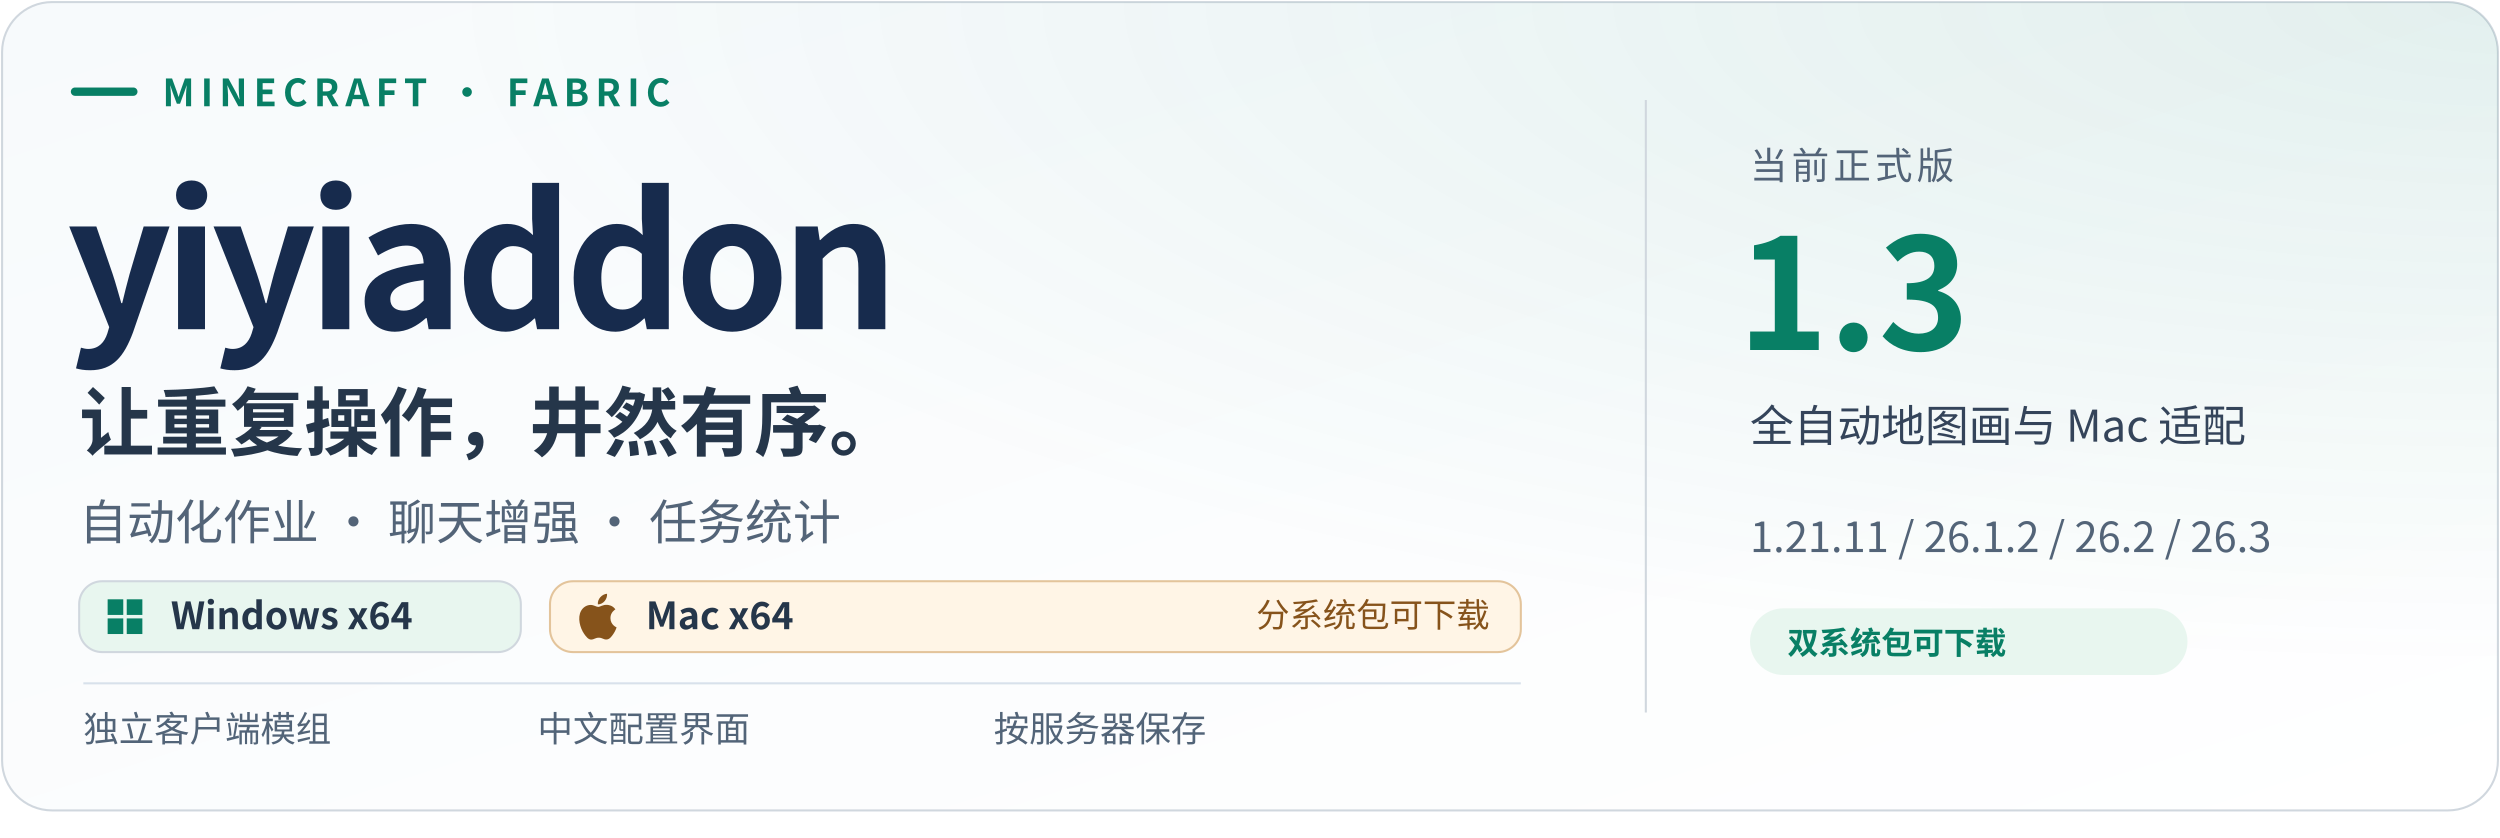
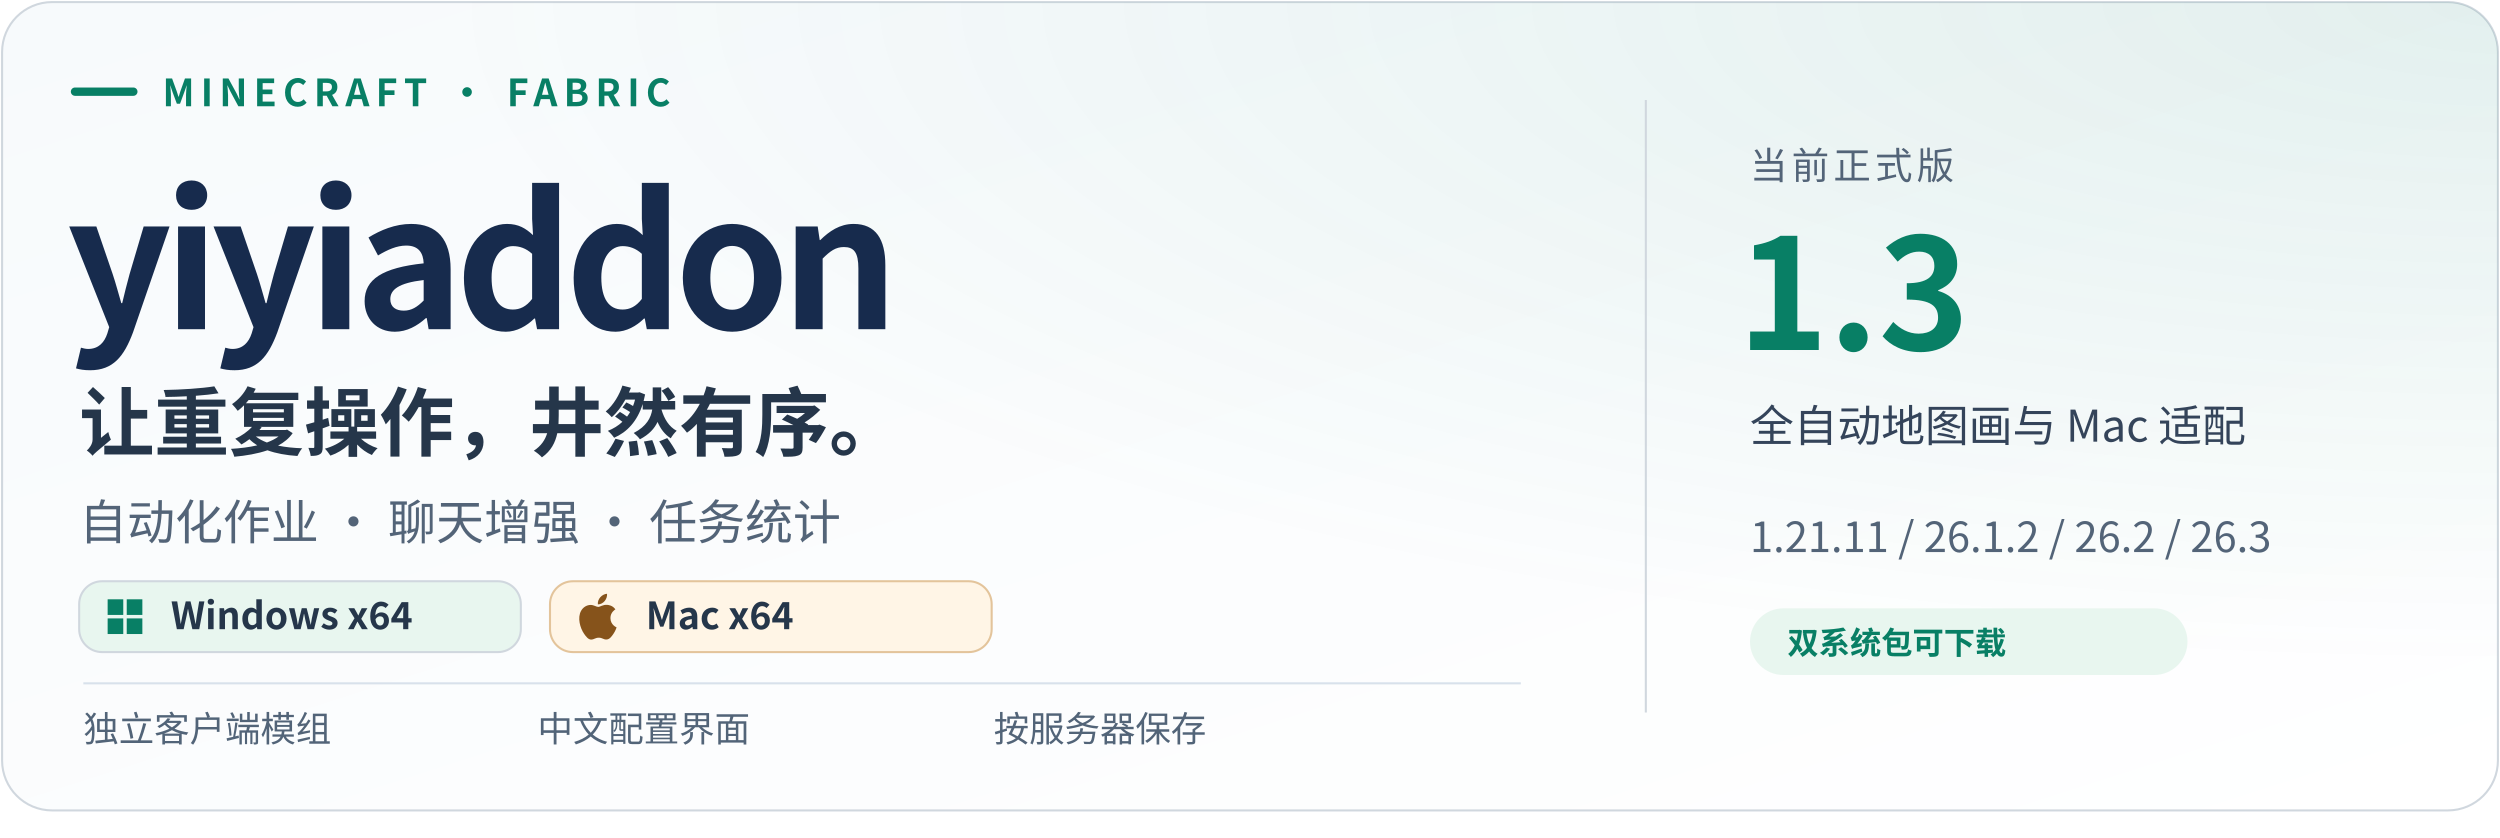
<svg xmlns="http://www.w3.org/2000/svg" width="1200" height="402" viewBox="0 0 1200 402" role="img" aria-label="yiyiaddon 1.3 · 独立 Fabric 客户端模组 · Minecraft 1.21.11 / 26.1.2 / 26.2 / 26.3 · Windows x64 正式版可下载；Mac x64（实际 ARM64） · 分系统包可下载">
  <defs>
    <linearGradient id="bg" x1="0" y1="0" x2="1" y2="1">
      <stop stop-color="#f7fafc" />
      <stop offset="1" stop-color="#ffffff" />
    </linearGradient>
    <radialGradient id="glow" cx="100%" cy="0%" r="110%">
      <stop stop-color="#087f65" stop-opacity=".10" />
      <stop offset=".75" stop-color="#087f65" stop-opacity="0" />
    </radialGradient>
    <clipPath id="round">
      <rect x="1" y="1" width="1198" height="388" rx="24" />
    </clipPath>
  </defs>
  <g font-family="Segoe UI, Microsoft YaHei, Noto Sans CJK SC, PingFang SC, Arial, sans-serif">
    <rect x="1" y="1" width="1198" height="388" rx="24" fill="url(#bg)" stroke="#d0d7de" />
    <rect x="1" y="1" width="1198" height="388" rx="24" fill="url(#glow)" />
    <path d="M36 44h28" stroke="#087f65" stroke-width="4" stroke-linecap="round" />
    <text x="78" y="51" font-size="18" fill="#087f65" font-weight="600" letter-spacing="3">MINECRAFT · FABRIC</text>
    <text x="32" y="158" font-size="88" fill="#172b4d" font-weight="700" letter-spacing="-4">yiyiaddon</text>
    <text x="38" y="216" font-size="36" fill="#25364a" font-weight="600">让重复操作，井然有序。</text>
    <text x="38" y="259" font-size="23" fill="#536478" font-weight="400">自动化作业 · 聊天增强 · 任务统计</text>
    <path d="M790 48v294" stroke="#d0d7de" />
    <text x="840" y="86" font-size="18" fill="#536478" font-weight="500" letter-spacing="2">当前正式版</text>
    <text x="834" y="168" font-size="74" fill="#087f65" font-weight="650" id="release-version">1.3</text>
    <text x="840" y="212" font-size="21" fill="#34445a" font-weight="500" id="release-title">全自动地图画与 Mac 适配</text>
    <text x="840" y="265" font-size="20" fill="#536478" font-weight="400" id="supported-games">1.21.11 / 26.1.2 / 26.2 / 26.3</text>
    <rect x="840" y="292" width="210" height="32" rx="16" fill="#e8f6ef" />
    <text x="858" y="314" font-size="15" fill="#087f65" font-weight="600">双系统包可下载</text>
    <g id="platform-badges">
      <rect x="38" y="279" width="212" height="34" rx="11" fill="#e8f6ef" stroke="#d0d7de" />
      <g transform="translate(50 286) scale(0.8333333)" fill="#087f65">
        <path d="M2 2h9v9H2zm11 0h9v9h-9zM2 13h9v9H2zm11 0h9v9h-9z" />
      </g>
      <text x="82" y="302" font-size="18" font-weight="600" fill="#25364a">Windows x64</text>
-       <rect x="264" y="279" width="466" height="34" rx="11" fill="#fff5e6" stroke="#e3c49b" />
+       <rect x="264" y="279" width="212" height="34" rx="11" fill="#fff5e6" stroke="#e3c49b" />
      <g transform="translate(276 285) scale(0.9166667)" fill="#86531b">
        <path d="M12.152 6.896c-.948 0-2.415-1.078-3.96-1.04-2.04.027-3.91 1.183-4.961 3.014-2.117 3.675-.546 9.103 1.519 12.09 1.013 1.454 2.208 3.09 3.792 3.039 1.52-.065 2.09-.987 3.935-.987 1.831 0 2.35.987 3.96.948 1.637-.026 2.676-1.48 3.676-2.948 1.156-1.688 1.636-3.325 1.662-3.415-.039-.013-3.182-1.221-3.22-4.857-.026-3.04 2.48-4.494 2.597-4.559-1.429-2.09-3.623-2.324-4.39-2.376-2-.156-3.675 1.09-4.61 1.09zM15.53 3.83c.843-1.012 1.4-2.427 1.245-3.83-1.207.052-2.662.805-3.532 1.818-.78.896-1.454 2.338-1.273 3.714 1.338.104 2.715-.688 3.559-1.701" />
      </g>
      <text x="310" y="302" font-size="18" font-weight="600" fill="#25364a">Mac x64</text>
-       <text x="715" y="301" text-anchor="end" font-size="16" fill="#86531b">分系统包可下载</text>
    </g>
    <path d="M40 328h690" stroke="#d8e1eb" />
    <text x="40" y="356" font-size="17" fill="#526478" font-weight="500">独立客户端模组</text>
    <text x="258" y="356" font-size="17" fill="#526478" font-weight="500">中文配置界面</text>
    <text x="477" y="356" font-size="17" fill="#526478" font-weight="500">按服务器保存</text>
  </g>
</svg>
